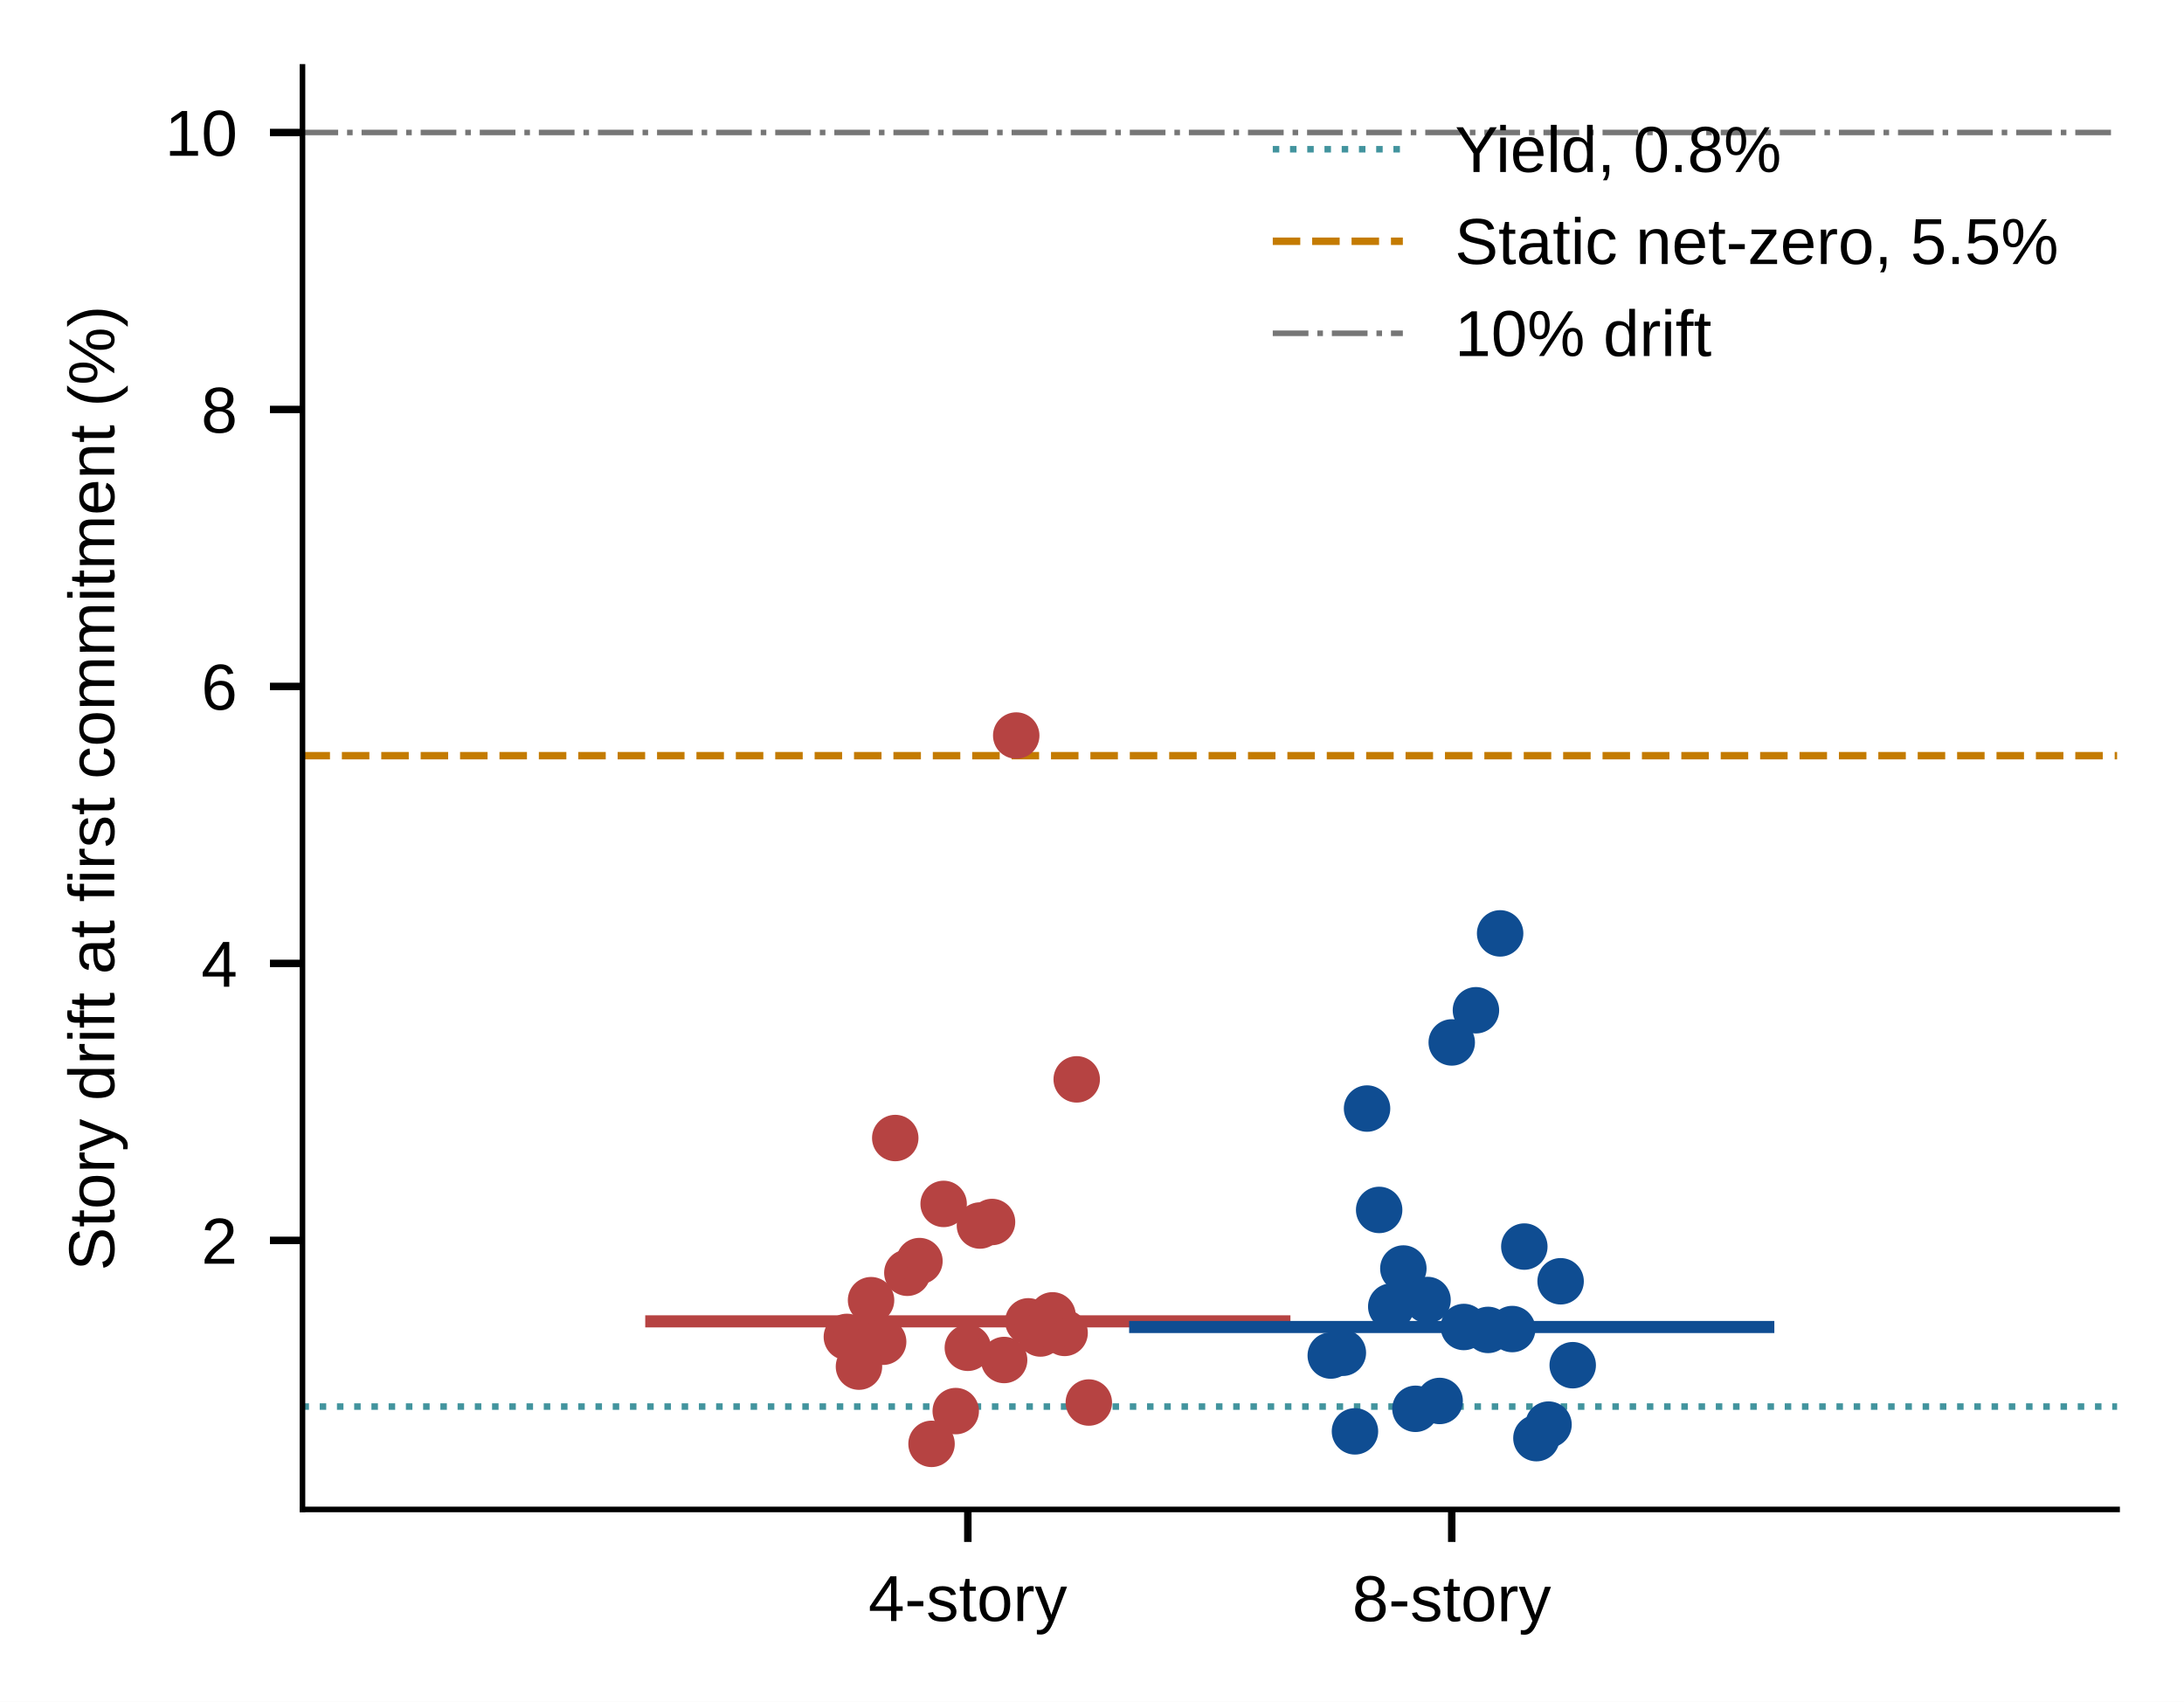
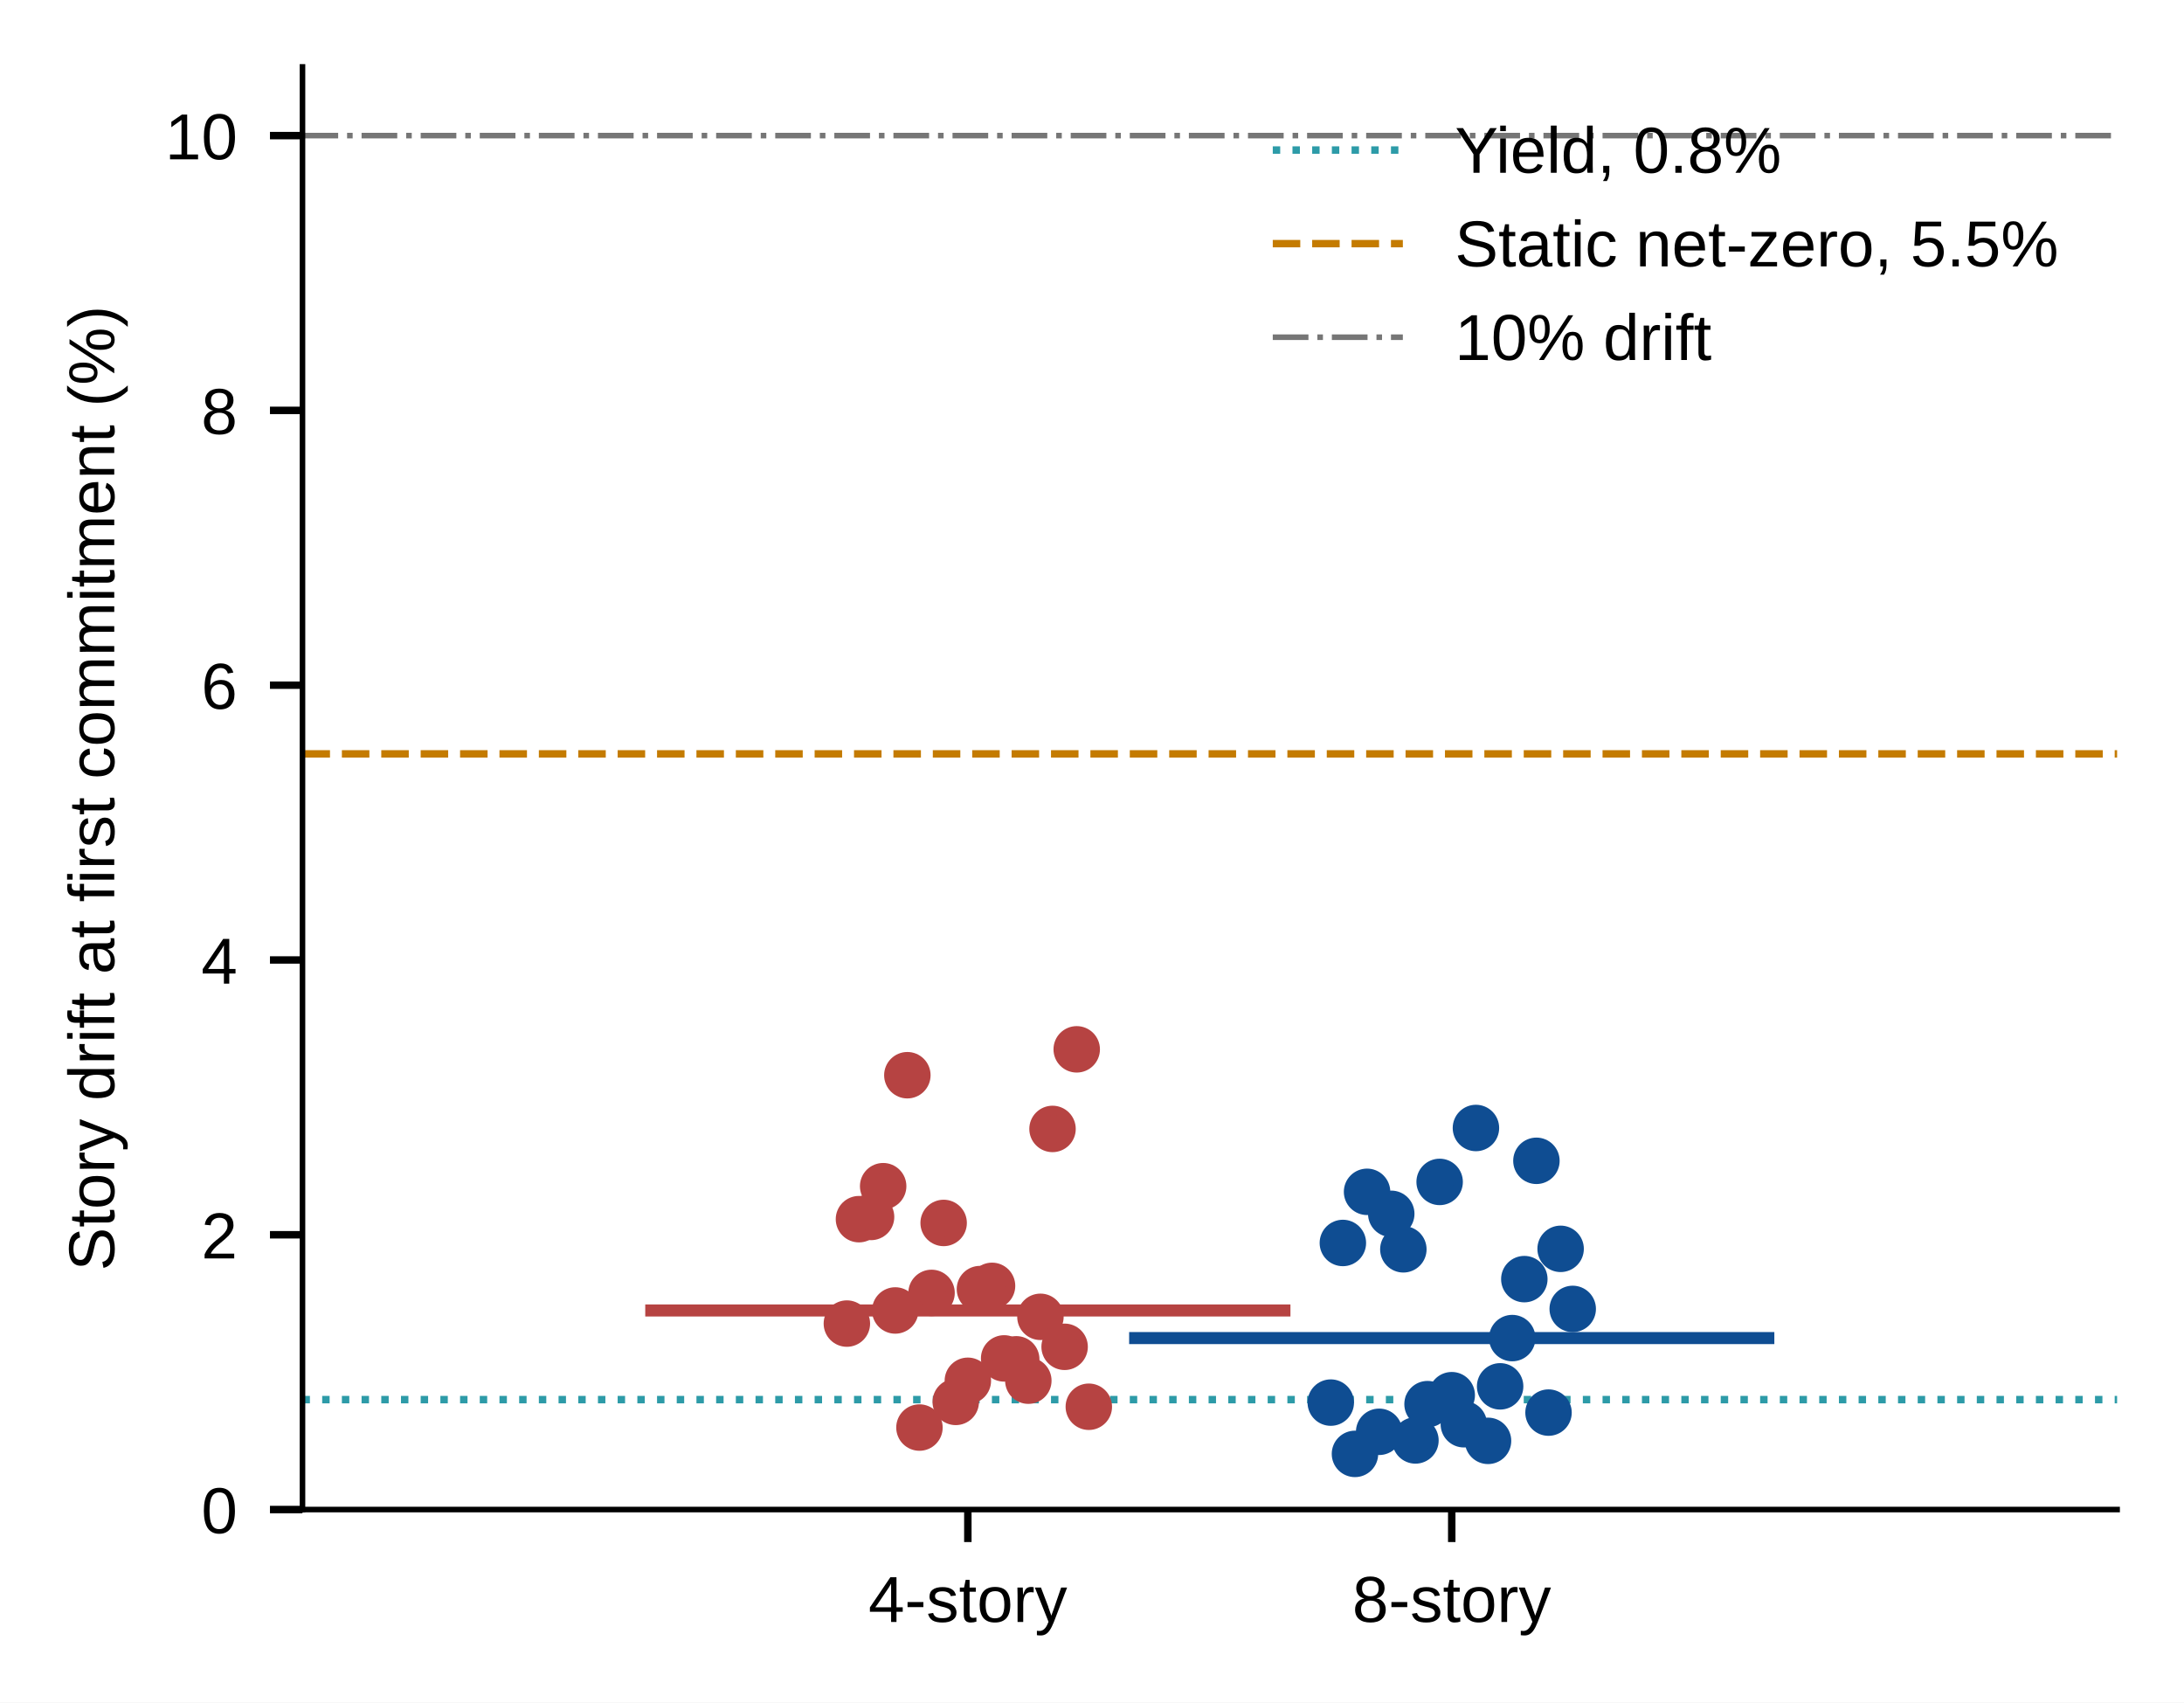
- <svg xmlns="http://www.w3.org/2000/svg" xmlns:xlink="http://www.w3.org/1999/xlink" width="235.054pt" height="183.137pt" viewBox="0 0 235.054 183.137" version="1.1">
+ <svg xmlns="http://www.w3.org/2000/svg" xmlns:xlink="http://www.w3.org/1999/xlink" width="235.055pt" height="183.201pt" viewBox="0 0 235.055 183.201" version="1.1">
  <defs>
    <style type="text/css">*{stroke-linejoin: round; stroke-linecap: butt}</style>
  </defs>
  <g id="figure_1">
    <g id="patch_1">
-       <path d="M 0 183.137  L 235.054 183.137  L 235.054 0  L 0 0  z " style="fill: #ffffff" />
+       <path d="M 0 183.201  L 235.055 183.201  L 235.055 0  L 0 0  z " style="fill: #ffffff" />
    </g>
    <g id="axes_1">
      <g id="patch_2">
-         <path d="M 32.554 162.432  L 227.854 162.432  L 227.854 7.2  L 32.554 7.2  z " style="fill: #ffffff" />
+         <path d="M 32.555 162.432  L 227.855 162.432  L 227.855 7.2  L 32.555 7.2  z " style="fill: #ffffff" />
      </g>
      <g id="matplotlib.axis_1">
        <g id="xtick_1">
          <g id="line2d_1">
            <defs>
-               <path id="m4c313d1a13" d="M 0 0  L 0 3.5  " style="stroke: #000000; stroke-width: 0.8" />
+               <path id="ma3fbe15ddf" d="M 0 0  L 0 3.5  " style="stroke: #000000; stroke-width: 0.8" />
            </defs>
            <g>
-               <use xlink:href="#m4c313d1a13" x="104.164" y="162.432" style="stroke: #000000; stroke-width: 0.8" />
+               <use xlink:href="#ma3fbe15ddf" x="104.165" y="162.432" style="stroke: #000000; stroke-width: 0.8" />
            </g>
          </g>
          <g id="text_1">
-             <text style="font-size: 7px; font-family: 'Arial', 'Helvetica', 'DejaVu Sans', sans-serif; text-anchor: middle" x="104.164" y="174.442" transform="rotate(-0 104.1644 174.4425)">4-story</text>
+             <text style="font-size: 7px; font-family: 'Arial', 'Helvetica', 'DejaVu Sans', sans-serif; text-anchor: middle" x="104.165" y="174.528" transform="rotate(-0 104.1648 174.5282)">4-story</text>
          </g>
        </g>
        <g id="xtick_2">
          <g id="line2d_2">
            <g>
-               <use xlink:href="#m4c313d1a13" x="156.244" y="162.432" style="stroke: #000000; stroke-width: 0.8" />
+               <use xlink:href="#ma3fbe15ddf" x="156.245" y="162.432" style="stroke: #000000; stroke-width: 0.8" />
            </g>
          </g>
          <g id="text_2">
-             <text style="font-size: 7px; font-family: 'Arial', 'Helvetica', 'DejaVu Sans', sans-serif; text-anchor: middle" x="156.244" y="174.463" transform="rotate(-0 156.2444 174.4632)">8-story</text>
+             <text style="font-size: 7px; font-family: 'Arial', 'Helvetica', 'DejaVu Sans', sans-serif; text-anchor: middle" x="156.245" y="174.528" transform="rotate(-0 156.2448 174.5282)">8-story</text>
          </g>
        </g>
      </g>
      <g id="matplotlib.axis_2">
        <g id="ytick_1">
          <g id="line2d_3">
            <defs>
-               <path id="m0bf6579535" d="M 0 0  L -3.5 0  " style="stroke: #000000; stroke-width: 0.8" />
+               <path id="m8b24cc252c" d="M 0 0  L -3.5 0  " style="stroke: #000000; stroke-width: 0.8" />
            </defs>
            <g>
-               <use xlink:href="#m0bf6579535" x="32.554" y="133.479" style="stroke: #000000; stroke-width: 0.8" />
+               <use xlink:href="#m8b24cc252c" x="32.555" y="162.432" style="stroke: #000000; stroke-width: 0.8" />
            </g>
          </g>
          <g id="text_3">
-             <text style="font-size: 7px; font-family: 'Arial', 'Helvetica', 'DejaVu Sans', sans-serif; text-anchor: end" x="25.554" y="135.984" transform="rotate(-0 25.55438 135.9844)">2</text>
+             <text style="font-size: 7px; font-family: 'Arial', 'Helvetica', 'DejaVu Sans', sans-serif; text-anchor: end" x="25.555" y="164.98" transform="rotate(-0 25.55478 164.9801)">0</text>
          </g>
        </g>
        <g id="ytick_2">
          <g id="line2d_4">
            <g>
-               <use xlink:href="#m0bf6579535" x="32.554" y="103.673" style="stroke: #000000; stroke-width: 0.8" />
+               <use xlink:href="#m8b24cc252c" x="32.555" y="132.864" style="stroke: #000000; stroke-width: 0.8" />
            </g>
          </g>
          <g id="text_4">
-             <text style="font-size: 7px; font-family: 'Arial', 'Helvetica', 'DejaVu Sans', sans-serif; text-anchor: end" x="25.554" y="106.179" transform="rotate(-0 25.55438 106.1786)">4</text>
+             <text style="font-size: 7px; font-family: 'Arial', 'Helvetica', 'DejaVu Sans', sans-serif; text-anchor: end" x="25.555" y="135.412" transform="rotate(-0 25.55478 135.4121)">2</text>
          </g>
        </g>
        <g id="ytick_3">
          <g id="line2d_5">
            <g>
-               <use xlink:href="#m0bf6579535" x="32.554" y="73.868" style="stroke: #000000; stroke-width: 0.8" />
+               <use xlink:href="#m8b24cc252c" x="32.555" y="103.296" style="stroke: #000000; stroke-width: 0.8" />
            </g>
          </g>
          <g id="text_5">
-             <text style="font-size: 7px; font-family: 'Arial', 'Helvetica', 'DejaVu Sans', sans-serif; text-anchor: end" x="25.554" y="76.373" transform="rotate(-0 25.55438 76.37282)">6</text>
+             <text style="font-size: 7px; font-family: 'Arial', 'Helvetica', 'DejaVu Sans', sans-serif; text-anchor: end" x="25.555" y="105.844" transform="rotate(-0 25.55478 105.8441)">4</text>
          </g>
        </g>
        <g id="ytick_4">
          <g id="line2d_6">
            <g>
-               <use xlink:href="#m0bf6579535" x="32.554" y="44.062" style="stroke: #000000; stroke-width: 0.8" />
+               <use xlink:href="#m8b24cc252c" x="32.555" y="73.728" style="stroke: #000000; stroke-width: 0.8" />
            </g>
          </g>
          <g id="text_6">
-             <text style="font-size: 7px; font-family: 'Arial', 'Helvetica', 'DejaVu Sans', sans-serif; text-anchor: end" x="25.554" y="46.567" transform="rotate(-0 25.55438 46.56703)">8</text>
+             <text style="font-size: 7px; font-family: 'Arial', 'Helvetica', 'DejaVu Sans', sans-serif; text-anchor: end" x="25.555" y="76.276" transform="rotate(-0 25.55478 76.2761)">6</text>
          </g>
        </g>
        <g id="ytick_5">
          <g id="line2d_7">
            <g>
-               <use xlink:href="#m0bf6579535" x="32.554" y="14.256" style="stroke: #000000; stroke-width: 0.8" />
+               <use xlink:href="#m8b24cc252c" x="32.555" y="44.16" style="stroke: #000000; stroke-width: 0.8" />
            </g>
          </g>
          <g id="text_7">
-             <text style="font-size: 7px; font-family: 'Arial', 'Helvetica', 'DejaVu Sans', sans-serif; text-anchor: end" x="25.554" y="16.761" transform="rotate(-0 25.55438 16.76123)">10</text>
-           </g>
-         </g>
-         <g id="text_8">
-           <text style="font-size: 7px; font-family: 'Arial', 'Helvetica', 'DejaVu Sans', sans-serif; text-anchor: middle" x="12.296" y="84.816" transform="rotate(-90 12.29578 84.816)">Story drift at first commitment (%)</text>
+             <text style="font-size: 7px; font-family: 'Arial', 'Helvetica', 'DejaVu Sans', sans-serif; text-anchor: end" x="25.555" y="46.708" transform="rotate(-0 25.55478 46.7081)">8</text>
+           </g>
+         </g>
+         <g id="ytick_6">
+           <g id="line2d_8">
+             <g>
+               <use xlink:href="#m8b24cc252c" x="32.555" y="14.592" style="stroke: #000000; stroke-width: 0.8" />
+             </g>
+           </g>
+           <g id="text_8">
+             <text style="font-size: 7px; font-family: 'Arial', 'Helvetica', 'DejaVu Sans', sans-serif; text-anchor: end" x="25.555" y="17.14" transform="rotate(-0 25.55478 17.1401)">10</text>
+           </g>
+         </g>
+         <g id="text_9">
+           <text style="font-size: 7px; font-family: 'Arial', 'Helvetica', 'DejaVu Sans', sans-serif; text-anchor: middle" x="12.296" y="84.816" transform="rotate(-90 12.29619 84.816)">Story drift at first commitment (%)</text>
        </g>
      </g>
      <g id="LineCollection_1">
-         <path d="M 69.444 142.191  L 138.884 142.191  " clip-path="url(#pb8085d0bf9)" style="fill: none; stroke: #b64342; stroke-width: 1.3" />
+         <path d="M 69.445 141.011  L 138.885 141.011  " clip-path="url(#pda3f6738e0)" style="fill: none; stroke: #b64342; stroke-width: 1.3" />
      </g>
      <g id="LineCollection_2">
-         <path d="M 121.524 142.799  L 190.964 142.799  " clip-path="url(#pb8085d0bf9)" style="fill: none; stroke: #0f4d92; stroke-width: 1.3" />
-       </g>
-       <g id="line2d_8">
-         <path d="M 32.554 151.363  L 227.854 151.363  " clip-path="url(#pb8085d0bf9)" style="fill: none; stroke-dasharray: 0.7,1.155; stroke-dashoffset: 0; stroke: #42949e; stroke-width: 0.7" />
+         <path d="M 121.525 143.983  L 190.965 143.983  " clip-path="url(#pda3f6738e0)" style="fill: none; stroke: #0f4d92; stroke-width: 1.3" />
      </g>
      <g id="line2d_9">
-         <path d="M 32.554 81.319  L 227.854 81.319  " clip-path="url(#pb8085d0bf9)" style="fill: none; stroke-dasharray: 2.96,1.28; stroke-dashoffset: 0; stroke: #c47b00; stroke-width: 0.8" />
+         <path d="M 32.555 150.605  L 227.855 150.605  " clip-path="url(#pda3f6738e0)" style="fill: none; stroke-dasharray: 0.8,1.32; stroke-dashoffset: 0; stroke: #2d9ba8; stroke-width: 0.8" />
      </g>
      <g id="line2d_10">
-         <path d="M 32.554 14.256  L 227.854 14.256  " clip-path="url(#pb8085d0bf9)" style="fill: none; stroke-dasharray: 3.84,0.96,0.6,0.96; stroke-dashoffset: 0; stroke: #767676; stroke-width: 0.6" />
+         <path d="M 32.555 81.12  L 227.855 81.12  " clip-path="url(#pda3f6738e0)" style="fill: none; stroke-dasharray: 2.96,1.28; stroke-dashoffset: 0; stroke: #c47b00; stroke-width: 0.8" />
+       </g>
+       <g id="line2d_11">
+         <path d="M 32.555 14.592  L 227.855 14.592  " clip-path="url(#pda3f6738e0)" style="fill: none; stroke-dasharray: 3.84,0.96,0.6,0.96; stroke-dashoffset: 0; stroke: #767676; stroke-width: 0.6" />
      </g>
      <g id="patch_3">
-         <path d="M 32.554 162.432  L 32.554 7.2  " style="fill: none; stroke: #000000; stroke-width: 0.6; stroke-linejoin: miter; stroke-linecap: square" />
+         <path d="M 32.555 162.432  L 32.555 7.2  " style="fill: none; stroke: #000000; stroke-width: 0.6; stroke-linejoin: miter; stroke-linecap: square" />
      </g>
      <g id="patch_4">
-         <path d="M 32.554 162.432  L 227.854 162.432  " style="fill: none; stroke: #000000; stroke-width: 0.6; stroke-linejoin: miter; stroke-linecap: square" />
+         <path d="M 32.555 162.432  L 227.855 162.432  " style="fill: none; stroke: #000000; stroke-width: 0.6; stroke-linejoin: miter; stroke-linecap: square" />
      </g>
      <g id="PathCollection_1">
        <defs>
-           <path id="mf34d3166ff" d="M 0 2  C 0.53 2 1.039 1.789 1.414 1.414  C 1.789 1.039 2 0.53 2 0  C 2 -0.53 1.789 -1.039 1.414 -1.414  C 1.039 -1.789 0.53 -2 0 -2  C -0.53 -2 -1.039 -1.789 -1.414 -1.414  C -1.789 -1.039 -2 -0.53 -2 0  C -2 0.53 -1.789 1.039 -1.414 1.414  C -1.039 1.789 -0.53 2 0 2  z " style="stroke: #b64342" />
+           <path id="m789c428abf" d="M 0 2  C 0.53 2 1.039 1.789 1.414 1.414  C 1.789 1.039 2 0.53 2 0  C 2 -0.53 1.789 -1.039 1.414 -1.414  C 1.039 -1.789 0.53 -2 0 -2  C -0.53 -2 -1.039 -1.789 -1.414 -1.414  C -1.789 -1.039 -2 -0.53 -2 0  C -2 0.53 -1.789 1.039 -1.414 1.414  C -1.039 1.789 -0.53 2 0 2  z " style="stroke: #b64342" />
        </defs>
-         <g clip-path="url(#pb8085d0bf9)">
-           <use xlink:href="#mf34d3166ff" x="91.144" y="143.867" style="fill: #b64342; stroke: #b64342" />
-           <use xlink:href="#mf34d3166ff" x="92.446" y="147.064" style="fill: #b64342; stroke: #b64342" />
-           <use xlink:href="#mf34d3166ff" x="93.748" y="139.915" style="fill: #b64342; stroke: #b64342" />
-           <use xlink:href="#mf34d3166ff" x="95.05" y="144.386" style="fill: #b64342; stroke: #b64342" />
-           <use xlink:href="#mf34d3166ff" x="96.352" y="122.465" style="fill: #b64342; stroke: #b64342" />
-           <use xlink:href="#mf34d3166ff" x="97.654" y="136.964" style="fill: #b64342; stroke: #b64342" />
-           <use xlink:href="#mf34d3166ff" x="98.956" y="135.707" style="fill: #b64342; stroke: #b64342" />
-           <use xlink:href="#mf34d3166ff" x="100.258" y="155.376" style="fill: #b64342; stroke: #b64342" />
-           <use xlink:href="#mf34d3166ff" x="101.56" y="129.555" style="fill: #b64342; stroke: #b64342" />
-           <use xlink:href="#mf34d3166ff" x="102.862" y="151.849" style="fill: #b64342; stroke: #b64342" />
-           <use xlink:href="#mf34d3166ff" x="104.164" y="145.037" style="fill: #b64342; stroke: #b64342" />
-           <use xlink:href="#mf34d3166ff" x="105.466" y="131.88" style="fill: #b64342; stroke: #b64342" />
-           <use xlink:href="#mf34d3166ff" x="106.768" y="131.501" style="fill: #b64342; stroke: #b64342" />
-           <use xlink:href="#mf34d3166ff" x="108.07" y="146.351" style="fill: #b64342; stroke: #b64342" />
-           <use xlink:href="#mf34d3166ff" x="109.372" y="79.152" style="fill: #b64342; stroke: #b64342" />
-           <use xlink:href="#mf34d3166ff" x="110.674" y="142.191" style="fill: #b64342; stroke: #b64342" />
-           <use xlink:href="#mf34d3166ff" x="111.976" y="143.499" style="fill: #b64342; stroke: #b64342" />
-           <use xlink:href="#mf34d3166ff" x="113.278" y="141.546" style="fill: #b64342; stroke: #b64342" />
-           <use xlink:href="#mf34d3166ff" x="114.58" y="143.436" style="fill: #b64342; stroke: #b64342" />
-           <use xlink:href="#mf34d3166ff" x="115.882" y="116.151" style="fill: #b64342; stroke: #b64342" />
-           <use xlink:href="#mf34d3166ff" x="117.184" y="150.928" style="fill: #b64342; stroke: #b64342" />
+         <g clip-path="url(#pda3f6738e0)">
+           <use xlink:href="#m789c428abf" x="91.145" y="142.422" style="fill: #b64342; stroke: #b64342" />
+           <use xlink:href="#m789c428abf" x="92.447" y="131.187" style="fill: #b64342; stroke: #b64342" />
+           <use xlink:href="#m789c428abf" x="93.749" y="130.947" style="fill: #b64342; stroke: #b64342" />
+           <use xlink:href="#m789c428abf" x="95.051" y="127.639" style="fill: #b64342; stroke: #b64342" />
+           <use xlink:href="#m789c428abf" x="96.353" y="141.011" style="fill: #b64342; stroke: #b64342" />
+           <use xlink:href="#m789c428abf" x="97.655" y="115.697" style="fill: #b64342; stroke: #b64342" />
+           <use xlink:href="#m789c428abf" x="98.957" y="153.61" style="fill: #b64342; stroke: #b64342" />
+           <use xlink:href="#m789c428abf" x="100.259" y="139.122" style="fill: #b64342; stroke: #b64342" />
+           <use xlink:href="#m789c428abf" x="101.561" y="131.593" style="fill: #b64342; stroke: #b64342" />
+           <use xlink:href="#m789c428abf" x="102.863" y="150.849" style="fill: #b64342; stroke: #b64342" />
+           <use xlink:href="#m789c428abf" x="104.165" y="148.578" style="fill: #b64342; stroke: #b64342" />
+           <use xlink:href="#m789c428abf" x="105.467" y="138.711" style="fill: #b64342; stroke: #b64342" />
+           <use xlink:href="#m789c428abf" x="106.769" y="138.364" style="fill: #b64342; stroke: #b64342" />
+           <use xlink:href="#m789c428abf" x="108.071" y="146.17" style="fill: #b64342; stroke: #b64342" />
+           <use xlink:href="#m789c428abf" x="109.373" y="146.267" style="fill: #b64342; stroke: #b64342" />
+           <use xlink:href="#m789c428abf" x="110.675" y="148.564" style="fill: #b64342; stroke: #b64342" />
+           <use xlink:href="#m789c428abf" x="111.977" y="141.695" style="fill: #b64342; stroke: #b64342" />
+           <use xlink:href="#m789c428abf" x="113.279" y="121.477" style="fill: #b64342; stroke: #b64342" />
+           <use xlink:href="#m789c428abf" x="114.581" y="144.922" style="fill: #b64342; stroke: #b64342" />
+           <use xlink:href="#m789c428abf" x="115.883" y="112.913" style="fill: #b64342; stroke: #b64342" />
+           <use xlink:href="#m789c428abf" x="117.185" y="151.371" style="fill: #b64342; stroke: #b64342" />
        </g>
      </g>
      <g id="PathCollection_2">
        <defs>
-           <path id="mfd428cb007" d="M 0 2  C 0.53 2 1.039 1.789 1.414 1.414  C 1.789 1.039 2 0.53 2 0  C 2 -0.53 1.789 -1.039 1.414 -1.414  C 1.039 -1.789 0.53 -2 0 -2  C -0.53 -2 -1.039 -1.789 -1.414 -1.414  C -1.789 -1.039 -2 -0.53 -2 0  C -2 0.53 -1.789 1.039 -1.414 1.414  C -1.039 1.789 -0.53 2 0 2  z " style="stroke: #0f4d92" />
+           <path id="m1c28be150e" d="M 0 2  C 0.53 2 1.039 1.789 1.414 1.414  C 1.789 1.039 2 0.53 2 0  C 2 -0.53 1.789 -1.039 1.414 -1.414  C 1.039 -1.789 0.53 -2 0 -2  C -0.53 -2 -1.039 -1.789 -1.414 -1.414  C -1.789 -1.039 -2 -0.53 -2 0  C -2 0.53 -1.789 1.039 -1.414 1.414  C -1.039 1.789 -0.53 2 0 2  z " style="stroke: #0f4d92" />
        </defs>
-         <g clip-path="url(#pb8085d0bf9)">
-           <use xlink:href="#mfd428cb007" x="143.224" y="145.872" style="fill: #0f4d92; stroke: #0f4d92" />
-           <use xlink:href="#mfd428cb007" x="144.526" y="145.575" style="fill: #0f4d92; stroke: #0f4d92" />
-           <use xlink:href="#mfd428cb007" x="145.828" y="154.03" style="fill: #0f4d92; stroke: #0f4d92" />
-           <use xlink:href="#mfd428cb007" x="147.13" y="119.293" style="fill: #0f4d92; stroke: #0f4d92" />
-           <use xlink:href="#mfd428cb007" x="148.432" y="130.202" style="fill: #0f4d92; stroke: #0f4d92" />
-           <use xlink:href="#mfd428cb007" x="149.734" y="140.604" style="fill: #0f4d92; stroke: #0f4d92" />
-           <use xlink:href="#mfd428cb007" x="151.036" y="136.507" style="fill: #0f4d92; stroke: #0f4d92" />
-           <use xlink:href="#mfd428cb007" x="152.338" y="151.604" style="fill: #0f4d92; stroke: #0f4d92" />
-           <use xlink:href="#mfd428cb007" x="153.64" y="139.895" style="fill: #0f4d92; stroke: #0f4d92" />
-           <use xlink:href="#mfd428cb007" x="154.942" y="150.759" style="fill: #0f4d92; stroke: #0f4d92" />
-           <use xlink:href="#mfd428cb007" x="156.244" y="112.177" style="fill: #0f4d92; stroke: #0f4d92" />
-           <use xlink:href="#mfd428cb007" x="157.546" y="142.799" style="fill: #0f4d92; stroke: #0f4d92" />
-           <use xlink:href="#mfd428cb007" x="158.848" y="108.715" style="fill: #0f4d92; stroke: #0f4d92" />
-           <use xlink:href="#mfd428cb007" x="160.15" y="143.114" style="fill: #0f4d92; stroke: #0f4d92" />
-           <use xlink:href="#mfd428cb007" x="161.452" y="100.443" style="fill: #0f4d92; stroke: #0f4d92" />
-           <use xlink:href="#mfd428cb007" x="162.754" y="143.021" style="fill: #0f4d92; stroke: #0f4d92" />
-           <use xlink:href="#mfd428cb007" x="164.056" y="134.145" style="fill: #0f4d92; stroke: #0f4d92" />
-           <use xlink:href="#mfd428cb007" x="165.358" y="154.761" style="fill: #0f4d92; stroke: #0f4d92" />
-           <use xlink:href="#mfd428cb007" x="166.66" y="153.303" style="fill: #0f4d92; stroke: #0f4d92" />
-           <use xlink:href="#mfd428cb007" x="167.962" y="137.88" style="fill: #0f4d92; stroke: #0f4d92" />
-           <use xlink:href="#mfd428cb007" x="169.264" y="146.911" style="fill: #0f4d92; stroke: #0f4d92" />
+         <g clip-path="url(#pda3f6738e0)">
+           <use xlink:href="#m1c28be150e" x="143.225" y="150.925" style="fill: #0f4d92; stroke: #0f4d92" />
+           <use xlink:href="#m1c28be150e" x="144.527" y="133.748" style="fill: #0f4d92; stroke: #0f4d92" />
+           <use xlink:href="#m1c28be150e" x="145.829" y="156.444" style="fill: #0f4d92; stroke: #0f4d92" />
+           <use xlink:href="#m1c28be150e" x="147.131" y="128.245" style="fill: #0f4d92; stroke: #0f4d92" />
+           <use xlink:href="#m1c28be150e" x="148.433" y="154.068" style="fill: #0f4d92; stroke: #0f4d92" />
+           <use xlink:href="#m1c28be150e" x="149.735" y="130.611" style="fill: #0f4d92; stroke: #0f4d92" />
+           <use xlink:href="#m1c28be150e" x="151.037" y="134.431" style="fill: #0f4d92; stroke: #0f4d92" />
+           <use xlink:href="#m1c28be150e" x="152.339" y="154.996" style="fill: #0f4d92; stroke: #0f4d92" />
+           <use xlink:href="#m1c28be150e" x="153.641" y="151.091" style="fill: #0f4d92; stroke: #0f4d92" />
+           <use xlink:href="#m1c28be150e" x="154.943" y="127.178" style="fill: #0f4d92; stroke: #0f4d92" />
+           <use xlink:href="#m1c28be150e" x="156.245" y="150.128" style="fill: #0f4d92; stroke: #0f4d92" />
+           <use xlink:href="#m1c28be150e" x="157.547" y="153.253" style="fill: #0f4d92; stroke: #0f4d92" />
+           <use xlink:href="#m1c28be150e" x="158.849" y="121.376" style="fill: #0f4d92; stroke: #0f4d92" />
+           <use xlink:href="#m1c28be150e" x="160.151" y="155.041" style="fill: #0f4d92; stroke: #0f4d92" />
+           <use xlink:href="#m1c28be150e" x="161.453" y="149.176" style="fill: #0f4d92; stroke: #0f4d92" />
+           <use xlink:href="#m1c28be150e" x="162.755" y="143.983" style="fill: #0f4d92; stroke: #0f4d92" />
+           <use xlink:href="#m1c28be150e" x="164.057" y="137.639" style="fill: #0f4d92; stroke: #0f4d92" />
+           <use xlink:href="#m1c28be150e" x="165.359" y="124.908" style="fill: #0f4d92; stroke: #0f4d92" />
+           <use xlink:href="#m1c28be150e" x="166.661" y="152.001" style="fill: #0f4d92; stroke: #0f4d92" />
+           <use xlink:href="#m1c28be150e" x="167.963" y="134.38" style="fill: #0f4d92; stroke: #0f4d92" />
+           <use xlink:href="#m1c28be150e" x="169.265" y="140.844" style="fill: #0f4d92; stroke: #0f4d92" />
        </g>
      </g>
      <g id="legend_1">
-         <g id="line2d_11">
-           <path d="M 136.982 16.06  L 143.982 16.06  L 150.982 16.06  " style="fill: none; stroke-dasharray: 0.7,1.155; stroke-dashoffset: 0; stroke: #42949e; stroke-width: 0.7" />
-         </g>
-         <g id="text_9">
-           <text style="font-size: 7px; font-family: 'Arial', 'Helvetica', 'DejaVu Sans', sans-serif; text-anchor: start" x="156.582" y="18.51" transform="rotate(-0 156.5823 18.51047)">Yield, 0.8%</text>
-         </g>
        <g id="line2d_12">
-           <path d="M 136.982 25.962  L 143.982 25.962  L 150.982 25.962  " style="fill: none; stroke-dasharray: 2.96,1.28; stroke-dashoffset: 0; stroke: #c47b00; stroke-width: 0.8" />
+           <path d="M 136.983 16.146  L 143.983 16.146  L 150.983 16.146  " style="fill: none; stroke-dasharray: 0.8,1.32; stroke-dashoffset: 0; stroke: #2d9ba8; stroke-width: 0.8" />
        </g>
        <g id="text_10">
-           <text style="font-size: 7px; font-family: 'Arial', 'Helvetica', 'DejaVu Sans', sans-serif; text-anchor: start" x="156.582" y="28.412" transform="rotate(-0 156.5823 28.41219)">Static net-zero, 5.5%</text>
+           <text style="font-size: 7px; font-family: 'Arial', 'Helvetica', 'DejaVu Sans', sans-serif; text-anchor: start" x="156.583" y="18.596" transform="rotate(-0 156.5828 18.59619)">Yield, 0.8%</text>
        </g>
        <g id="line2d_13">
-           <path d="M 136.982 35.864  L 143.982 35.864  L 150.982 35.864  " style="fill: none; stroke-dasharray: 3.84,0.96,0.6,0.96; stroke-dashoffset: 0; stroke: #767676; stroke-width: 0.6" />
+           <path d="M 136.983 26.216  L 143.983 26.216  L 150.983 26.216  " style="fill: none; stroke-dasharray: 2.96,1.28; stroke-dashoffset: 0; stroke: #c47b00; stroke-width: 0.8" />
        </g>
        <g id="text_11">
-           <text style="font-size: 7px; font-family: 'Arial', 'Helvetica', 'DejaVu Sans', sans-serif; text-anchor: start" x="156.582" y="38.314" transform="rotate(-0 156.5823 38.31391)">10% drift</text>
+           <text style="font-size: 7px; font-family: 'Arial', 'Helvetica', 'DejaVu Sans', sans-serif; text-anchor: start" x="156.583" y="28.666" transform="rotate(-0 156.5828 28.66553)">Static net-zero, 5.5%</text>
+         </g>
+         <g id="line2d_14">
+           <path d="M 136.983 36.285  L 143.983 36.285  L 150.983 36.285  " style="fill: none; stroke-dasharray: 3.84,0.96,0.6,0.96; stroke-dashoffset: 0; stroke: #767676; stroke-width: 0.6" />
+         </g>
+         <g id="text_12">
+           <text style="font-size: 7px; font-family: 'Arial', 'Helvetica', 'DejaVu Sans', sans-serif; text-anchor: start" x="156.583" y="38.735" transform="rotate(-0 156.5828 38.73486)">10% drift</text>
        </g>
      </g>
    </g>
  </g>
  <defs>
-     <clipPath id="pb8085d0bf9">
-       <rect x="32.554" y="7.2" width="195.3" height="155.232" />
+     <clipPath id="pda3f6738e0">
+       <rect x="32.555" y="7.2" width="195.3" height="155.232" />
    </clipPath>
  </defs>
</svg>
